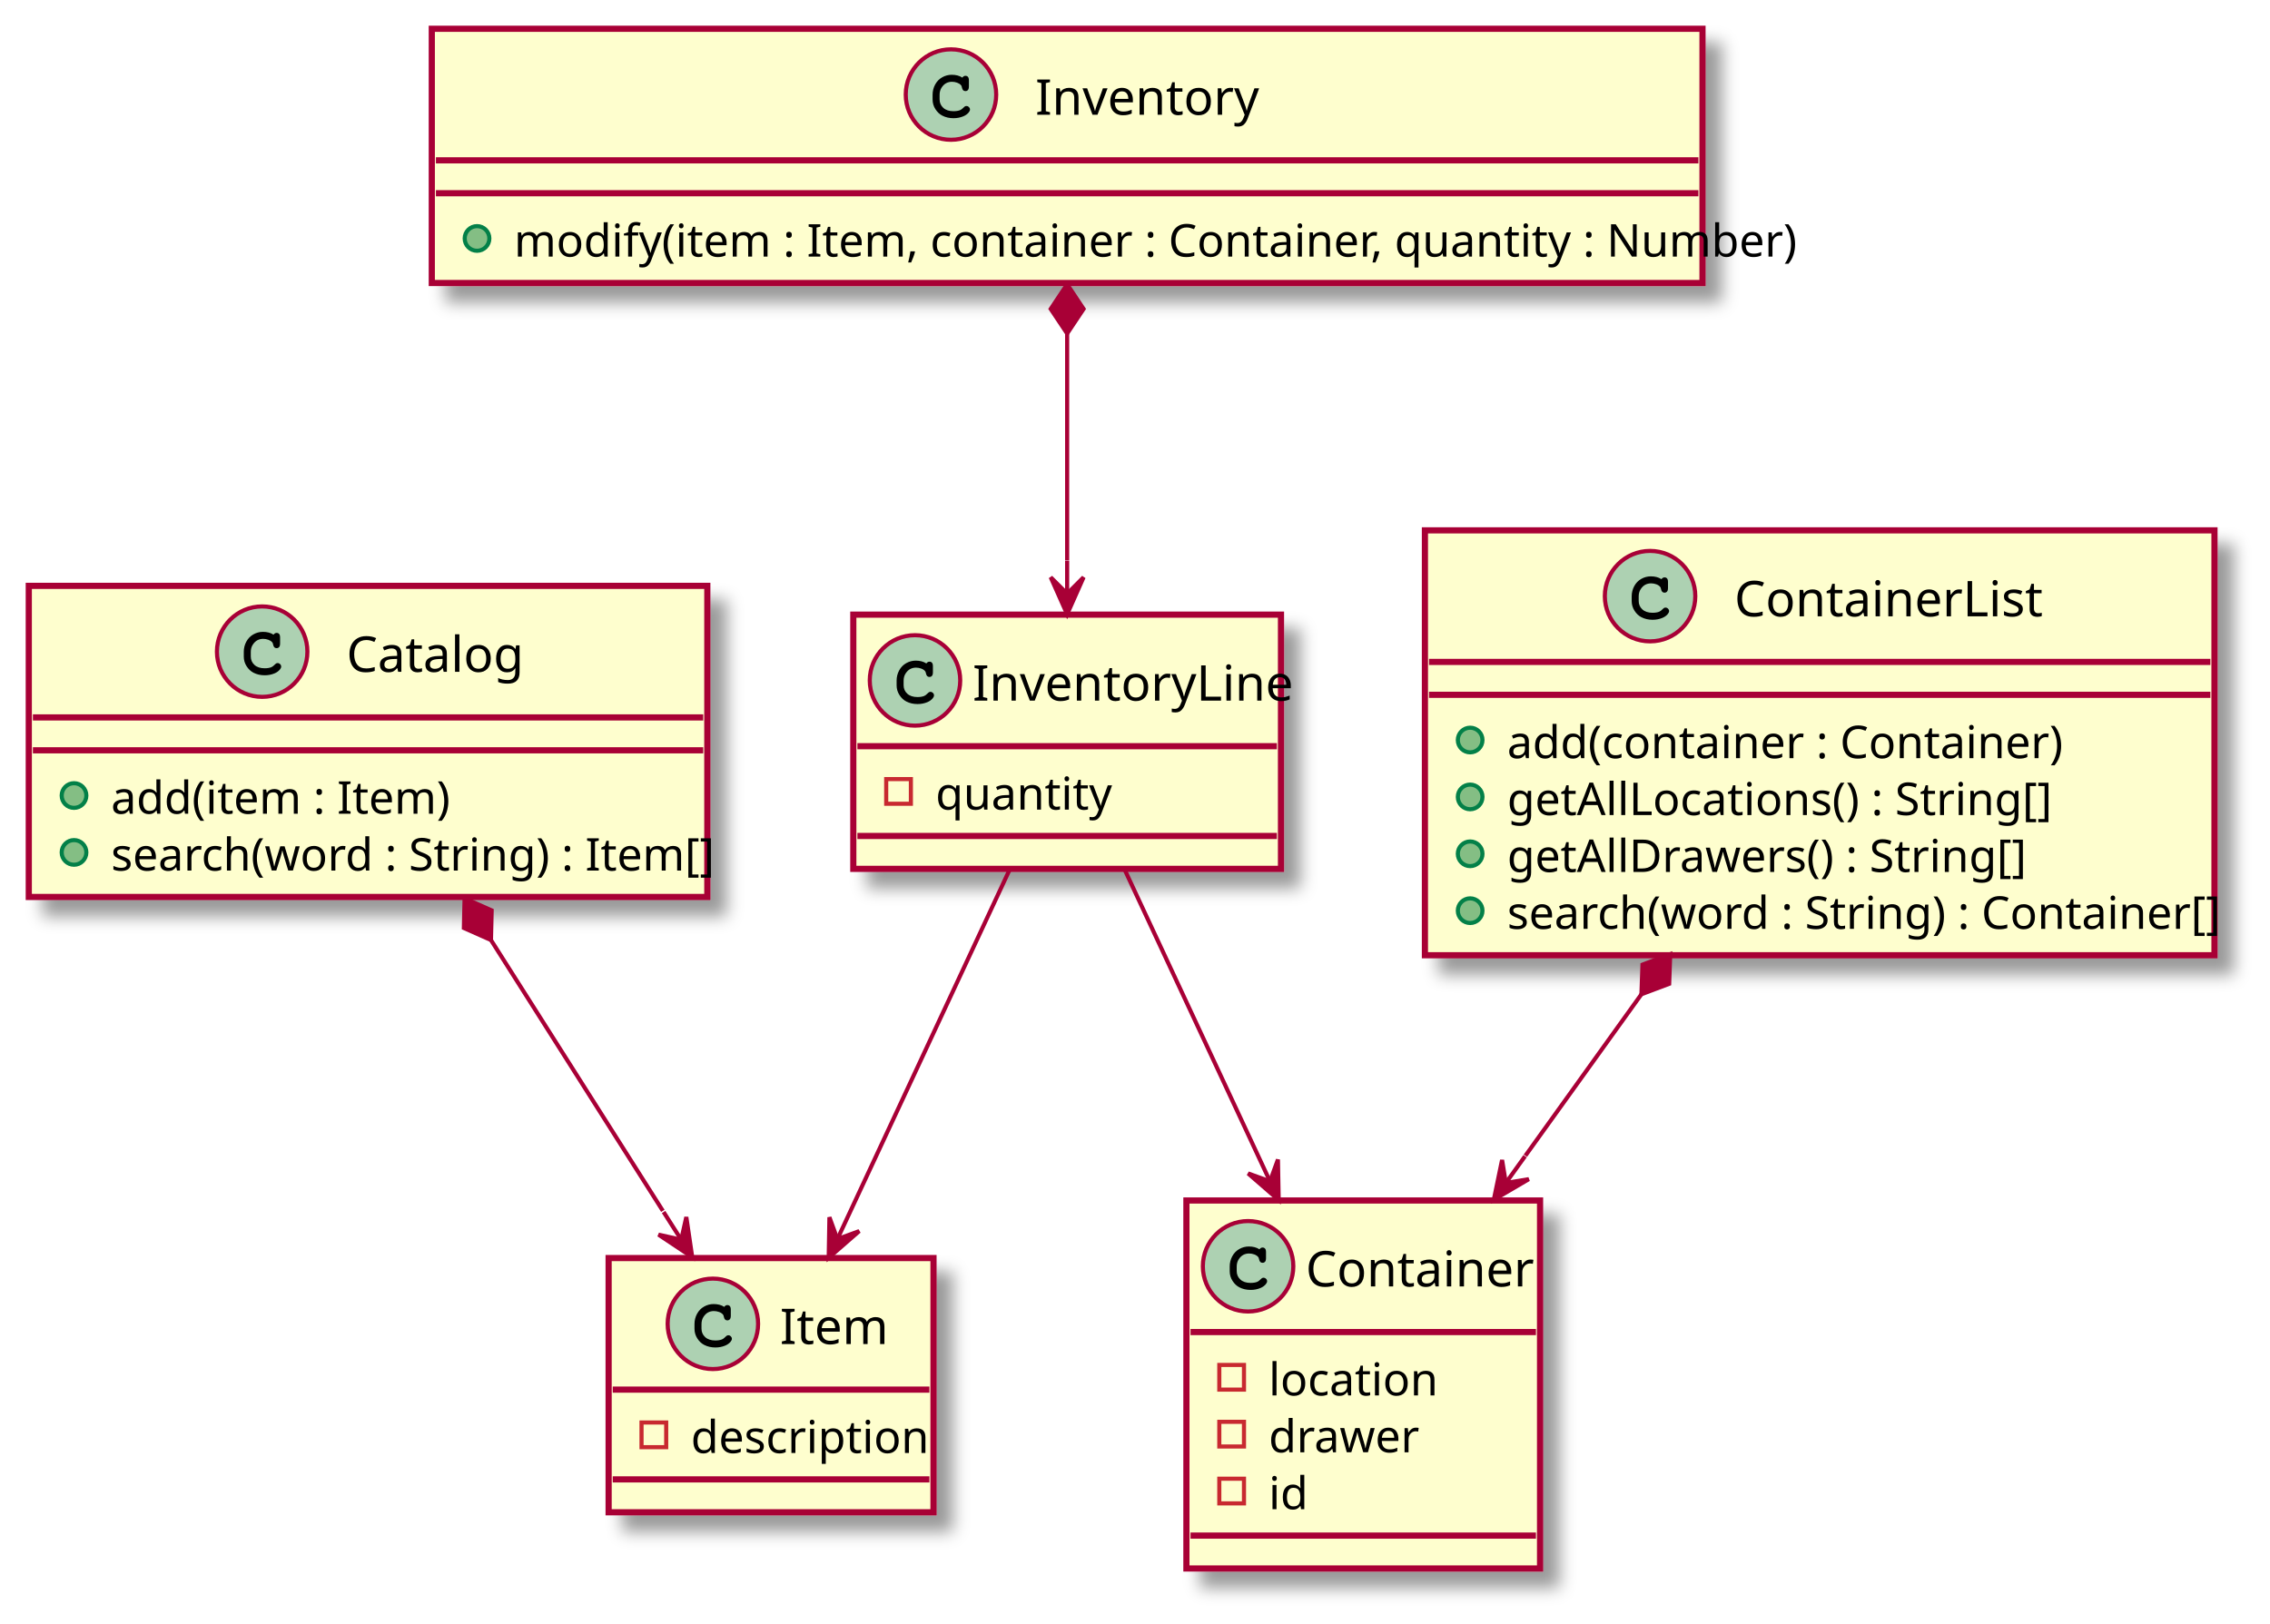
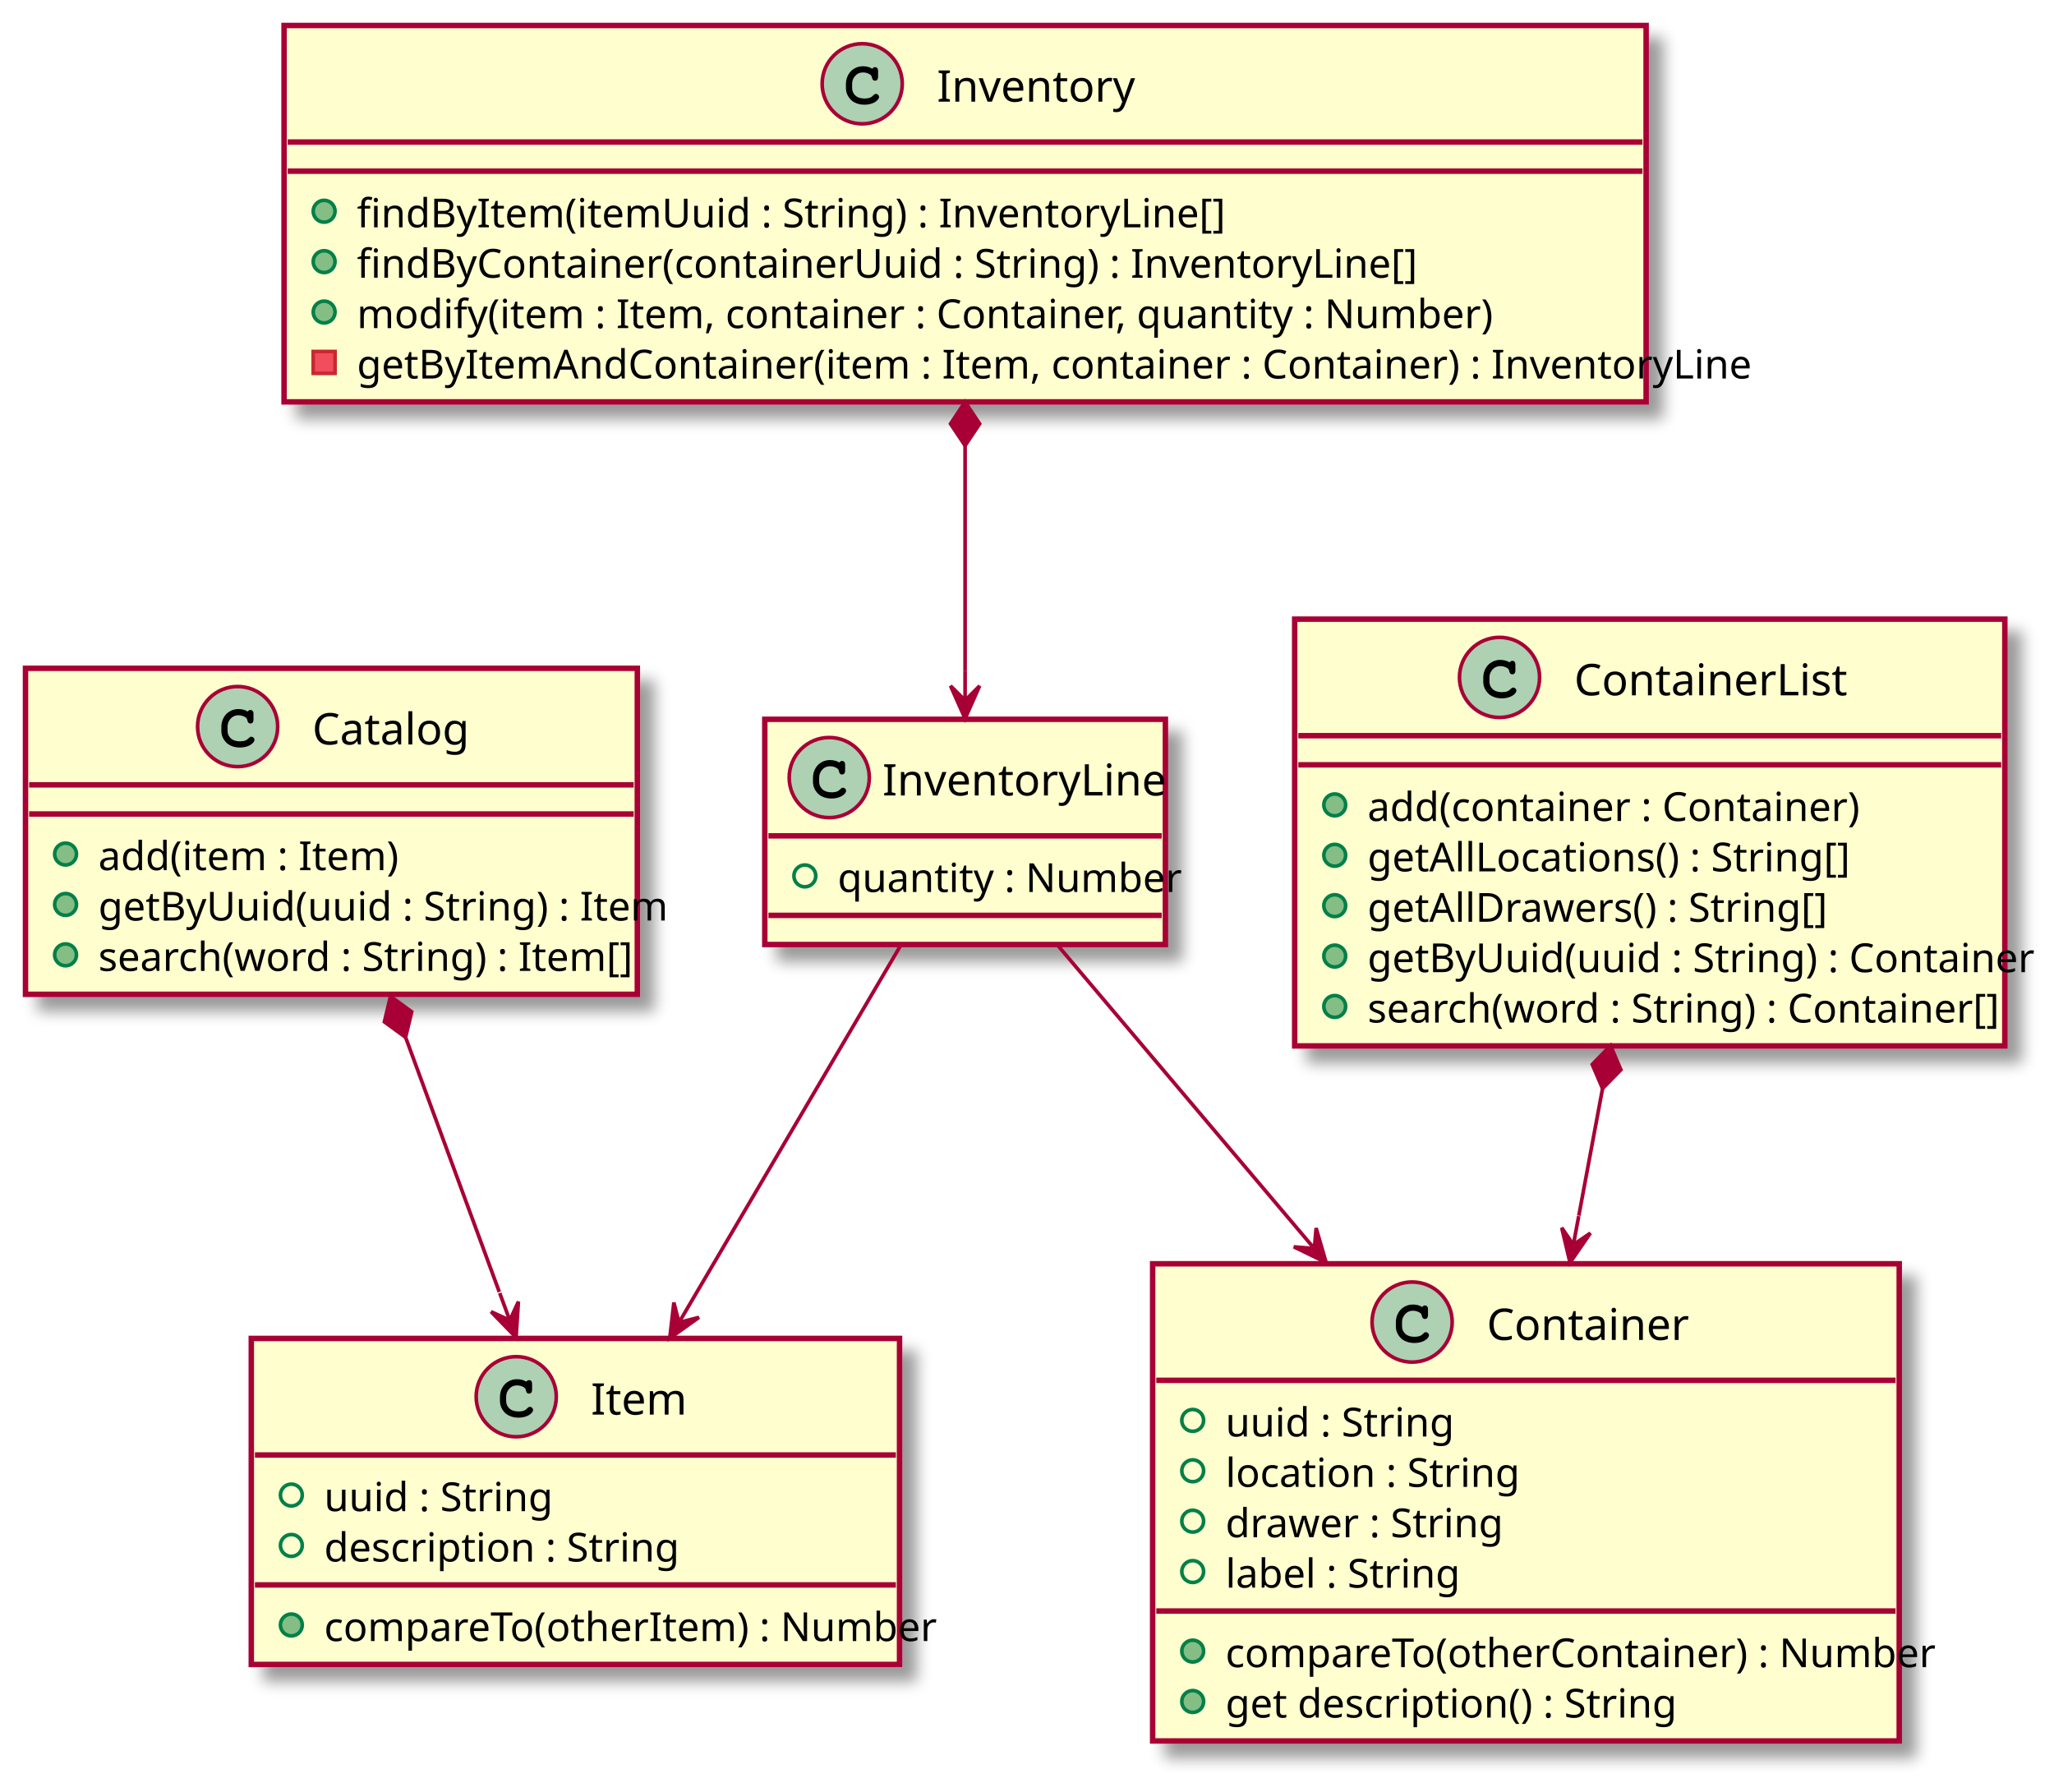
- <svg xmlns="http://www.w3.org/2000/svg" contentScriptType="application/ecmascript" contentStyleType="text/css" height="395px" preserveAspectRatio="none" style="width:552px;height:395px;" version="1.1" viewBox="0 0 552 395" width="552px" zoomAndPan="magnify">
+ <svg xmlns="http://www.w3.org/2000/svg" contentScriptType="application/ecmascript" contentStyleType="text/css" height="492px" preserveAspectRatio="none" style="width:564px;height:492px;" version="1.1" viewBox="0 0 564 492" width="564px" zoomAndPan="magnify">
  <defs>
-     <filter height="300%" id="fr9d046xtmn93" width="300%" x="-1" y="-1">
+     <filter height="300%" id="fof6gzad109lg" width="300%" x="-1" y="-1">
      <feGaussianBlur result="blurOut" stdDeviation="2.0" />
      <feColorMatrix in="blurOut" result="blurOut2" type="matrix" values="0 0 0 0 0 0 0 0 0 0 0 0 0 0 0 0 0 0 .4 0" />
      <feOffset dx="4.0" dy="4.0" in="blurOut2" result="blurOut3" />
      <feBlend in="SourceGraphic" in2="blurOut3" mode="normal" />
    </filter>
  </defs>
  <g>
-     <rect codeLine="1" fill="#FEFECE" filter="url(#fr9d046xtmn93)" height="75.672" id="Catalog" style="stroke:#A80036;stroke-width:1.5;" width="165" x="7" y="142.5" />
-     <ellipse cx="63.75" cy="158.5" fill="#ADD1B2" rx="11" ry="11" style="stroke:#A80036;stroke-width:1.0;" />
-     <path d="M66.516,154.375 Q66.672,154.156 66.859,154.047 Q67.047,153.938 67.266,153.938 Q67.641,153.938 67.875,154.195 Q68.109,154.453 68.109,155.062 L68.109,156.516 Q68.109,157.125 67.875,157.391 Q67.641,157.656 67.266,157.656 Q66.922,157.656 66.719,157.453 Q66.516,157.266 66.406,156.75 Q66.359,156.391 66.172,156.203 Q65.844,155.828 65.234,155.609 Q64.625,155.391 64,155.391 Q63.234,155.391 62.602,155.719 Q61.969,156.047 61.477,156.797 Q60.984,157.547 60.984,158.578 L60.984,159.672 Q60.984,160.906 61.875,161.727 Q62.766,162.547 64.359,162.547 Q65.297,162.547 65.953,162.297 Q66.344,162.141 66.766,161.703 Q67.031,161.438 67.18,161.359 Q67.328,161.281 67.531,161.281 Q67.859,161.281 68.117,161.539 Q68.375,161.797 68.375,162.141 Q68.375,162.484 68.031,162.891 Q67.531,163.469 66.734,163.797 Q65.656,164.25 64.359,164.25 Q62.844,164.25 61.641,163.625 Q60.656,163.125 59.969,162.055 Q59.281,160.984 59.281,159.703 L59.281,158.547 Q59.281,157.219 59.898,156.07 Q60.516,154.922 61.609,154.305 Q62.703,153.688 63.938,153.688 Q64.672,153.688 65.32,153.852 Q65.969,154.016 66.516,154.375 Z " fill="#000000" />
-     <text fill="#000000" font-family="sans-serif" font-size="12" lengthAdjust="spacingAndGlyphs" textLength="43" x="84.25" y="163.41">Catalog</text>
-     <line style="stroke:#A80036;stroke-width:1.5;" x1="8" x2="171" y1="174.5" y2="174.5" />
-     <line style="stroke:#A80036;stroke-width:1.5;" x1="8" x2="171" y1="182.5" y2="182.5" />
-     <ellipse cx="18" cy="193.5" fill="#84BE84" rx="3" ry="3" style="stroke:#038048;stroke-width:1.0;" />
-     <text fill="#000000" font-family="sans-serif" font-size="11" lengthAdjust="spacingAndGlyphs" textLength="73" x="27" y="197.919">add(item : Item)</text>
-     <ellipse cx="18" cy="207.336" fill="#84BE84" rx="3" ry="3" style="stroke:#038048;stroke-width:1.0;" />
-     <text fill="#000000" font-family="sans-serif" font-size="11" lengthAdjust="spacingAndGlyphs" textLength="139" x="27" y="211.755">search(word : String) : Item[]</text>
-     <rect codeLine="5" fill="#FEFECE" filter="url(#fr9d046xtmn93)" height="61.836" id="Item" style="stroke:#A80036;stroke-width:1.5;" width="79" x="148" y="306" />
-     <ellipse cx="173.35" cy="322" fill="#ADD1B2" rx="11" ry="11" style="stroke:#A80036;stroke-width:1.0;" />
-     <path d="M176.116,317.875 Q176.272,317.656 176.459,317.547 Q176.647,317.438 176.866,317.438 Q177.241,317.438 177.475,317.695 Q177.709,317.953 177.709,318.562 L177.709,320.016 Q177.709,320.625 177.475,320.891 Q177.241,321.156 176.866,321.156 Q176.522,321.156 176.319,320.953 Q176.116,320.766 176.006,320.25 Q175.959,319.891 175.772,319.703 Q175.444,319.328 174.834,319.109 Q174.225,318.891 173.6,318.891 Q172.834,318.891 172.202,319.219 Q171.569,319.547 171.077,320.297 Q170.584,321.047 170.584,322.078 L170.584,323.172 Q170.584,324.406 171.475,325.227 Q172.366,326.047 173.959,326.047 Q174.897,326.047 175.553,325.797 Q175.944,325.641 176.366,325.203 Q176.631,324.938 176.78,324.859 Q176.928,324.781 177.131,324.781 Q177.459,324.781 177.717,325.039 Q177.975,325.297 177.975,325.641 Q177.975,325.984 177.631,326.391 Q177.131,326.969 176.334,327.297 Q175.256,327.75 173.959,327.75 Q172.444,327.75 171.241,327.125 Q170.256,326.625 169.569,325.555 Q168.881,324.484 168.881,323.203 L168.881,322.047 Q168.881,320.719 169.498,319.57 Q170.116,318.422 171.209,317.805 Q172.303,317.188 173.537,317.188 Q174.272,317.188 174.92,317.352 Q175.569,317.516 176.116,317.875 Z " fill="#000000" />
-     <text fill="#000000" font-family="sans-serif" font-size="12" lengthAdjust="spacingAndGlyphs" textLength="24" x="189.65" y="326.91">Item</text>
-     <line style="stroke:#A80036;stroke-width:1.5;" x1="149" x2="226" y1="338" y2="338" />
-     <rect fill="none" height="6" style="stroke:#C82930;stroke-width:1.0;" width="6" x="156" y="346" />
-     <text fill="#000000" font-family="sans-serif" font-size="11" lengthAdjust="spacingAndGlyphs" textLength="53" x="168" y="353.419">description</text>
-     <line style="stroke:#A80036;stroke-width:1.5;" x1="149" x2="226" y1="359.836" y2="359.836" />
-     <rect codeLine="8" fill="#FEFECE" filter="url(#fr9d046xtmn93)" height="103.344" id="ContainerList" style="stroke:#A80036;stroke-width:1.5;" width="192" x="346.5" y="129" />
-     <ellipse cx="401.25" cy="145" fill="#ADD1B2" rx="11" ry="11" style="stroke:#A80036;stroke-width:1.0;" />
-     <path d="M404.016,140.875 Q404.172,140.656 404.359,140.547 Q404.547,140.438 404.766,140.438 Q405.141,140.438 405.375,140.695 Q405.609,140.953 405.609,141.562 L405.609,143.016 Q405.609,143.625 405.375,143.891 Q405.141,144.156 404.766,144.156 Q404.422,144.156 404.219,143.953 Q404.016,143.766 403.906,143.25 Q403.859,142.891 403.672,142.703 Q403.344,142.328 402.734,142.109 Q402.125,141.891 401.5,141.891 Q400.734,141.891 400.102,142.219 Q399.469,142.547 398.977,143.297 Q398.484,144.047 398.484,145.078 L398.484,146.172 Q398.484,147.406 399.375,148.227 Q400.266,149.047 401.859,149.047 Q402.797,149.047 403.453,148.797 Q403.844,148.641 404.266,148.203 Q404.531,147.938 404.68,147.859 Q404.828,147.781 405.031,147.781 Q405.359,147.781 405.617,148.039 Q405.875,148.297 405.875,148.641 Q405.875,148.984 405.531,149.391 Q405.031,149.969 404.234,150.297 Q403.156,150.75 401.859,150.75 Q400.344,150.75 399.141,150.125 Q398.156,149.625 397.469,148.555 Q396.781,147.484 396.781,146.203 L396.781,145.047 Q396.781,143.719 397.398,142.57 Q398.016,141.422 399.109,140.805 Q400.203,140.188 401.438,140.188 Q402.172,140.188 402.82,140.352 Q403.469,140.516 404.016,140.875 Z " fill="#000000" />
-     <text fill="#000000" font-family="sans-serif" font-size="12" lengthAdjust="spacingAndGlyphs" textLength="74" x="421.75" y="149.91">ContainerList</text>
-     <line style="stroke:#A80036;stroke-width:1.5;" x1="347.5" x2="537.5" y1="161" y2="161" />
-     <line style="stroke:#A80036;stroke-width:1.5;" x1="347.5" x2="537.5" y1="169" y2="169" />
-     <ellipse cx="357.5" cy="180" fill="#84BE84" rx="3" ry="3" style="stroke:#038048;stroke-width:1.0;" />
-     <text fill="#000000" font-family="sans-serif" font-size="11" lengthAdjust="spacingAndGlyphs" textLength="126" x="366.5" y="184.419">add(container : Container)</text>
-     <ellipse cx="357.5" cy="193.836" fill="#84BE84" rx="3" ry="3" style="stroke:#038048;stroke-width:1.0;" />
-     <text fill="#000000" font-family="sans-serif" font-size="11" lengthAdjust="spacingAndGlyphs" textLength="125" x="366.5" y="198.255">getAllLocations() : String[]</text>
-     <ellipse cx="357.5" cy="207.672" fill="#84BE84" rx="3" ry="3" style="stroke:#038048;stroke-width:1.0;" />
-     <text fill="#000000" font-family="sans-serif" font-size="11" lengthAdjust="spacingAndGlyphs" textLength="121" x="366.5" y="212.091">getAllDrawers() : String[]</text>
-     <ellipse cx="357.5" cy="221.508" fill="#84BE84" rx="3" ry="3" style="stroke:#038048;stroke-width:1.0;" />
-     <text fill="#000000" font-family="sans-serif" font-size="11" lengthAdjust="spacingAndGlyphs" textLength="166" x="366.5" y="225.927">search(word : String) : Container[]</text>
-     <rect codeLine="14" fill="#FEFECE" filter="url(#fr9d046xtmn93)" height="89.508" id="Container" style="stroke:#A80036;stroke-width:1.5;" width="86" x="288.5" y="292" />
-     <ellipse cx="303.5" cy="308" fill="#ADD1B2" rx="11" ry="11" style="stroke:#A80036;stroke-width:1.0;" />
-     <path d="M306.266,303.875 Q306.422,303.656 306.609,303.547 Q306.797,303.438 307.016,303.438 Q307.391,303.438 307.625,303.695 Q307.859,303.953 307.859,304.562 L307.859,306.016 Q307.859,306.625 307.625,306.891 Q307.391,307.156 307.016,307.156 Q306.672,307.156 306.469,306.953 Q306.266,306.766 306.156,306.25 Q306.109,305.891 305.922,305.703 Q305.594,305.328 304.984,305.109 Q304.375,304.891 303.75,304.891 Q302.984,304.891 302.352,305.219 Q301.719,305.547 301.227,306.297 Q300.734,307.047 300.734,308.078 L300.734,309.172 Q300.734,310.406 301.625,311.227 Q302.516,312.047 304.109,312.047 Q305.047,312.047 305.703,311.797 Q306.094,311.641 306.516,311.203 Q306.781,310.938 306.93,310.859 Q307.078,310.781 307.281,310.781 Q307.609,310.781 307.867,311.039 Q308.125,311.297 308.125,311.641 Q308.125,311.984 307.781,312.391 Q307.281,312.969 306.484,313.297 Q305.406,313.75 304.109,313.75 Q302.594,313.75 301.391,313.125 Q300.406,312.625 299.719,311.555 Q299.031,310.484 299.031,309.203 L299.031,308.047 Q299.031,306.719 299.648,305.57 Q300.266,304.422 301.359,303.805 Q302.453,303.188 303.688,303.188 Q304.422,303.188 305.07,303.352 Q305.719,303.516 306.266,303.875 Z " fill="#000000" />
-     <text fill="#000000" font-family="sans-serif" font-size="12" lengthAdjust="spacingAndGlyphs" textLength="54" x="317.5" y="312.91">Container</text>
-     <line style="stroke:#A80036;stroke-width:1.5;" x1="289.5" x2="373.5" y1="324" y2="324" />
-     <rect fill="none" height="6" style="stroke:#C82930;stroke-width:1.0;" width="6" x="296.5" y="332" />
-     <text fill="#000000" font-family="sans-serif" font-size="11" lengthAdjust="spacingAndGlyphs" textLength="37" x="308.5" y="339.419">location</text>
-     <rect fill="none" height="6" style="stroke:#C82930;stroke-width:1.0;" width="6" x="296.5" y="345.836" />
-     <text fill="#000000" font-family="sans-serif" font-size="11" lengthAdjust="spacingAndGlyphs" textLength="36" x="308.5" y="353.255">drawer</text>
-     <rect fill="none" height="6" style="stroke:#C82930;stroke-width:1.0;" width="6" x="296.5" y="359.672" />
-     <text fill="#000000" font-family="sans-serif" font-size="11" lengthAdjust="spacingAndGlyphs" textLength="8" x="308.5" y="367.091">id</text>
-     <line style="stroke:#A80036;stroke-width:1.5;" x1="289.5" x2="373.5" y1="373.508" y2="373.508" />
-     <rect codeLine="19" fill="#FEFECE" filter="url(#fr9d046xtmn93)" height="61.836" id="Inventory" style="stroke:#A80036;stroke-width:1.5;" width="309" x="105" y="7" />
-     <ellipse cx="231.25" cy="23" fill="#ADD1B2" rx="11" ry="11" style="stroke:#A80036;stroke-width:1.0;" />
-     <path d="M234.016,18.875 Q234.172,18.656 234.359,18.547 Q234.547,18.438 234.766,18.438 Q235.141,18.438 235.375,18.695 Q235.609,18.953 235.609,19.562 L235.609,21.016 Q235.609,21.625 235.375,21.891 Q235.141,22.156 234.766,22.156 Q234.422,22.156 234.219,21.953 Q234.016,21.766 233.906,21.25 Q233.859,20.891 233.672,20.703 Q233.344,20.328 232.734,20.109 Q232.125,19.891 231.5,19.891 Q230.734,19.891 230.102,20.219 Q229.469,20.547 228.977,21.297 Q228.484,22.047 228.484,23.078 L228.484,24.172 Q228.484,25.406 229.375,26.227 Q230.266,27.047 231.859,27.047 Q232.797,27.047 233.453,26.797 Q233.844,26.641 234.266,26.203 Q234.531,25.938 234.68,25.859 Q234.828,25.781 235.031,25.781 Q235.359,25.781 235.617,26.039 Q235.875,26.297 235.875,26.641 Q235.875,26.984 235.531,27.391 Q235.031,27.969 234.234,28.297 Q233.156,28.75 231.859,28.75 Q230.344,28.75 229.141,28.125 Q228.156,27.625 227.469,26.555 Q226.781,25.484 226.781,24.203 L226.781,23.047 Q226.781,21.719 227.398,20.57 Q228.016,19.422 229.109,18.805 Q230.203,18.188 231.438,18.188 Q232.172,18.188 232.82,18.352 Q233.469,18.516 234.016,18.875 Z " fill="#000000" />
-     <text fill="#000000" font-family="sans-serif" font-size="12" lengthAdjust="spacingAndGlyphs" textLength="48" x="251.75" y="27.91">Inventory</text>
-     <line style="stroke:#A80036;stroke-width:1.5;" x1="106" x2="413" y1="39" y2="39" />
-     <line style="stroke:#A80036;stroke-width:1.5;" x1="106" x2="413" y1="47" y2="47" />
-     <ellipse cx="116" cy="58" fill="#84BE84" rx="3" ry="3" style="stroke:#038048;stroke-width:1.0;" />
-     <text fill="#000000" font-family="sans-serif" font-size="11" lengthAdjust="spacingAndGlyphs" textLength="283" x="125" y="62.419">modify(item : Item, container : Container, quantity : Number)</text>
-     <rect codeLine="22" fill="#FEFECE" filter="url(#fr9d046xtmn93)" height="61.836" id="InventoryLine" style="stroke:#A80036;stroke-width:1.5;" width="104" x="207.5" y="149.5" />
-     <ellipse cx="222.5" cy="165.5" fill="#ADD1B2" rx="11" ry="11" style="stroke:#A80036;stroke-width:1.0;" />
-     <path d="M225.266,161.375 Q225.422,161.156 225.609,161.047 Q225.797,160.938 226.016,160.938 Q226.391,160.938 226.625,161.195 Q226.859,161.453 226.859,162.062 L226.859,163.516 Q226.859,164.125 226.625,164.391 Q226.391,164.656 226.016,164.656 Q225.672,164.656 225.469,164.453 Q225.266,164.266 225.156,163.75 Q225.109,163.391 224.922,163.203 Q224.594,162.828 223.984,162.609 Q223.375,162.391 222.75,162.391 Q221.984,162.391 221.352,162.719 Q220.719,163.047 220.227,163.797 Q219.734,164.547 219.734,165.578 L219.734,166.672 Q219.734,167.906 220.625,168.727 Q221.516,169.547 223.109,169.547 Q224.047,169.547 224.703,169.297 Q225.094,169.141 225.516,168.703 Q225.781,168.438 225.93,168.359 Q226.078,168.281 226.281,168.281 Q226.609,168.281 226.867,168.539 Q227.125,168.797 227.125,169.141 Q227.125,169.484 226.781,169.891 Q226.281,170.469 225.484,170.797 Q224.406,171.25 223.109,171.25 Q221.594,171.25 220.391,170.625 Q219.406,170.125 218.719,169.055 Q218.031,167.984 218.031,166.703 L218.031,165.547 Q218.031,164.219 218.648,163.07 Q219.266,161.922 220.359,161.305 Q221.453,160.688 222.688,160.688 Q223.422,160.688 224.07,160.852 Q224.719,161.016 225.266,161.375 Z " fill="#000000" />
-     <text fill="#000000" font-family="sans-serif" font-size="12" lengthAdjust="spacingAndGlyphs" textLength="72" x="236.5" y="170.41">InventoryLine</text>
-     <line style="stroke:#A80036;stroke-width:1.5;" x1="208.5" x2="310.5" y1="181.5" y2="181.5" />
-     <rect fill="none" height="6" style="stroke:#C82930;stroke-width:1.0;" width="6" x="215.5" y="189.5" />
-     <text fill="#000000" font-family="sans-serif" font-size="11" lengthAdjust="spacingAndGlyphs" textLength="38" x="227.5" y="196.919">quantity</text>
-     <line style="stroke:#A80036;stroke-width:1.5;" x1="208.5" x2="310.5" y1="203.336" y2="203.336" />
-     <path codeLine="26" d="M119.39,228.648 C119.39,228.648 148.49,274.51 161.19,294.52 " fill="none" id="Catalog-Item" style="stroke:#A80036;stroke-width:1.0;" />
-     <polygon fill="#A80036" points="168.33,305.77,166.894,296.026,165.655,301.546,160.135,300.307,168.33,305.77" style="stroke:#A80036;stroke-width:1.0;" />
-     <line style="stroke:#A80036;stroke-width:1.0;" x1="165.655" x2="161.365" y1="301.546" y2="294.795" />
-     <polygon fill="#A80036" points="112.97,218.51,112.801,225.719,119.39,228.648,119.559,221.439,112.97,218.51" style="stroke:#A80036;stroke-width:1.0;" />
-     <path codeLine="27" d="M399.148,241.835 C399.148,241.835 379.87,268.67 370.93,281.11 " fill="none" id="ContainerList-Container" style="stroke:#A80036;stroke-width:1.0;" />
-     <polygon fill="#A80036" points="363.26,291.79,371.76,286.815,366.178,287.729,365.263,282.147,363.26,291.79" style="stroke:#A80036;stroke-width:1.0;" />
-     <line style="stroke:#A80036;stroke-width:1.0;" x1="366.178" x2="370.845" y1="287.729" y2="281.235" />
-     <polygon fill="#A80036" points="406.15,232.09,399.401,234.629,399.148,241.835,405.897,239.297,406.15,232.09" style="stroke:#A80036;stroke-width:1.0;" />
-     <path codeLine="28" d="M259.5,81.14 C259.5,81.14 259.5,119.19 259.5,136.32 " fill="none" id="Inventory-InventoryLine" style="stroke:#A80036;stroke-width:1.0;" />
-     <polygon fill="#A80036" points="259.5,149.41,263.5,140.41,259.5,144.41,255.5,140.41,259.5,149.41" style="stroke:#A80036;stroke-width:1.0;" />
-     <line style="stroke:#A80036;stroke-width:1.0;" x1="259.5" x2="259.5" y1="144.41" y2="136.41" />
-     <polygon fill="#A80036" points="259.5,69.14,255.5,75.14,259.5,81.14,263.5,75.14,259.5,69.14" style="stroke:#A80036;stroke-width:1.0;" />
-     <path codeLine="29" d="M273.55,211.66 C283.57,233.15 297.25,262.51 308.81,287.3 " fill="none" id="InventoryLine-to-Container" style="stroke:#A80036;stroke-width:1.0;" />
-     <polygon fill="#A80036" points="310.94,291.88,310.757,282.033,308.825,287.349,303.508,285.417,310.94,291.88" style="stroke:#A80036;stroke-width:1.0;" />
-     <path codeLine="30" d="M245.45,211.66 C233.45,237.39 216.21,274.4 203.65,301.35 " fill="none" id="InventoryLine-to-Item" style="stroke:#A80036;stroke-width:1.0;" />
-     <polygon fill="#A80036" points="201.52,305.92,208.944,299.448,203.63,301.387,201.691,296.073,201.52,305.92" style="stroke:#A80036;stroke-width:1.0;" />
+     <rect codeLine="1" fill="#FEFECE" filter="url(#fof6gzad109lg)" height="89.508" id="Catalog" style="stroke:#A80036;stroke-width:1.5;" width="168" x="7" y="183.5" />
+     <ellipse cx="65.25" cy="199.5" fill="#ADD1B2" rx="11" ry="11" style="stroke:#A80036;stroke-width:1.0;" />
+     <path d="M68.016,195.375 Q68.172,195.156 68.359,195.047 Q68.547,194.938 68.766,194.938 Q69.141,194.938 69.375,195.195 Q69.609,195.453 69.609,196.062 L69.609,197.516 Q69.609,198.125 69.375,198.391 Q69.141,198.656 68.766,198.656 Q68.422,198.656 68.219,198.453 Q68.016,198.266 67.906,197.75 Q67.859,197.391 67.672,197.203 Q67.344,196.828 66.734,196.609 Q66.125,196.391 65.5,196.391 Q64.734,196.391 64.102,196.719 Q63.469,197.047 62.977,197.797 Q62.484,198.547 62.484,199.578 L62.484,200.672 Q62.484,201.906 63.375,202.727 Q64.266,203.547 65.859,203.547 Q66.797,203.547 67.453,203.297 Q67.844,203.141 68.266,202.703 Q68.531,202.438 68.68,202.359 Q68.828,202.281 69.031,202.281 Q69.359,202.281 69.617,202.539 Q69.875,202.797 69.875,203.141 Q69.875,203.484 69.531,203.891 Q69.031,204.469 68.234,204.797 Q67.156,205.25 65.859,205.25 Q64.344,205.25 63.141,204.625 Q62.156,204.125 61.469,203.055 Q60.781,201.984 60.781,200.703 L60.781,199.547 Q60.781,198.219 61.398,197.07 Q62.016,195.922 63.109,195.305 Q64.203,194.688 65.438,194.688 Q66.172,194.688 66.82,194.852 Q67.469,195.016 68.016,195.375 Z " fill="#000000" />
+     <text fill="#000000" font-family="sans-serif" font-size="12" lengthAdjust="spacingAndGlyphs" textLength="43" x="85.75" y="204.41">Catalog</text>
+     <line style="stroke:#A80036;stroke-width:1.5;" x1="8" x2="174" y1="215.5" y2="215.5" />
+     <line style="stroke:#A80036;stroke-width:1.5;" x1="8" x2="174" y1="223.5" y2="223.5" />
+     <ellipse cx="18" cy="234.5" fill="#84BE84" rx="3" ry="3" style="stroke:#038048;stroke-width:1.0;" />
+     <text fill="#000000" font-family="sans-serif" font-size="11" lengthAdjust="spacingAndGlyphs" textLength="73" x="27" y="238.919">add(item : Item)</text>
+     <ellipse cx="18" cy="248.336" fill="#84BE84" rx="3" ry="3" style="stroke:#038048;stroke-width:1.0;" />
+     <text fill="#000000" font-family="sans-serif" font-size="11" lengthAdjust="spacingAndGlyphs" textLength="142" x="27" y="252.755">getByUuid(uuid : String) : Item</text>
+     <ellipse cx="18" cy="262.172" fill="#84BE84" rx="3" ry="3" style="stroke:#038048;stroke-width:1.0;" />
+     <text fill="#000000" font-family="sans-serif" font-size="11" lengthAdjust="spacingAndGlyphs" textLength="139" x="27" y="266.591">search(word : String) : Item[]</text>
+     <rect codeLine="6" fill="#FEFECE" filter="url(#fof6gzad109lg)" height="89.508" id="Item" style="stroke:#A80036;stroke-width:1.5;" width="178" x="69" y="367.5" />
+     <ellipse cx="141.75" cy="383.5" fill="#ADD1B2" rx="11" ry="11" style="stroke:#A80036;stroke-width:1.0;" />
+     <path d="M144.516,379.375 Q144.672,379.156 144.859,379.047 Q145.047,378.938 145.266,378.938 Q145.641,378.938 145.875,379.195 Q146.109,379.453 146.109,380.062 L146.109,381.516 Q146.109,382.125 145.875,382.391 Q145.641,382.656 145.266,382.656 Q144.922,382.656 144.719,382.453 Q144.516,382.266 144.406,381.75 Q144.359,381.391 144.172,381.203 Q143.844,380.828 143.234,380.609 Q142.625,380.391 142,380.391 Q141.234,380.391 140.602,380.719 Q139.969,381.047 139.477,381.797 Q138.984,382.547 138.984,383.578 L138.984,384.672 Q138.984,385.906 139.875,386.727 Q140.766,387.547 142.359,387.547 Q143.297,387.547 143.953,387.297 Q144.344,387.141 144.766,386.703 Q145.031,386.438 145.18,386.359 Q145.328,386.281 145.531,386.281 Q145.859,386.281 146.117,386.539 Q146.375,386.797 146.375,387.141 Q146.375,387.484 146.031,387.891 Q145.531,388.469 144.734,388.797 Q143.656,389.25 142.359,389.25 Q140.844,389.25 139.641,388.625 Q138.656,388.125 137.969,387.055 Q137.281,385.984 137.281,384.703 L137.281,383.547 Q137.281,382.219 137.898,381.07 Q138.516,379.922 139.609,379.305 Q140.703,378.688 141.938,378.688 Q142.672,378.688 143.32,378.852 Q143.969,379.016 144.516,379.375 Z " fill="#000000" />
+     <text fill="#000000" font-family="sans-serif" font-size="12" lengthAdjust="spacingAndGlyphs" textLength="24" x="162.25" y="388.41">Item</text>
+     <line style="stroke:#A80036;stroke-width:1.5;" x1="70" x2="246" y1="399.5" y2="399.5" />
+     <ellipse cx="80" cy="410.5" fill="none" rx="3" ry="3" style="stroke:#038048;stroke-width:1.0;" />
+     <text fill="#000000" font-family="sans-serif" font-size="11" lengthAdjust="spacingAndGlyphs" textLength="57" x="89" y="414.919">uuid : String</text>
+     <ellipse cx="80" cy="424.336" fill="none" rx="3" ry="3" style="stroke:#038048;stroke-width:1.0;" />
+     <text fill="#000000" font-family="sans-serif" font-size="11" lengthAdjust="spacingAndGlyphs" textLength="90" x="89" y="428.755">description : String</text>
+     <line style="stroke:#A80036;stroke-width:1.5;" x1="70" x2="246" y1="435.172" y2="435.172" />
+     <ellipse cx="80" cy="446.172" fill="#84BE84" rx="3" ry="3" style="stroke:#038048;stroke-width:1.0;" />
+     <text fill="#000000" font-family="sans-serif" font-size="11" lengthAdjust="spacingAndGlyphs" textLength="152" x="89" y="450.591">compareTo(otherItem) : Number</text>
+     <rect codeLine="11" fill="#FEFECE" filter="url(#fof6gzad109lg)" height="117.18" id="ContainerList" style="stroke:#A80036;stroke-width:1.5;" width="195" x="355.5" y="170" />
+     <ellipse cx="411.75" cy="186" fill="#ADD1B2" rx="11" ry="11" style="stroke:#A80036;stroke-width:1.0;" />
+     <path d="M414.516,181.875 Q414.672,181.656 414.859,181.547 Q415.047,181.438 415.266,181.438 Q415.641,181.438 415.875,181.695 Q416.109,181.953 416.109,182.562 L416.109,184.016 Q416.109,184.625 415.875,184.891 Q415.641,185.156 415.266,185.156 Q414.922,185.156 414.719,184.953 Q414.516,184.766 414.406,184.25 Q414.359,183.891 414.172,183.703 Q413.844,183.328 413.234,183.109 Q412.625,182.891 412,182.891 Q411.234,182.891 410.602,183.219 Q409.969,183.547 409.477,184.297 Q408.984,185.047 408.984,186.078 L408.984,187.172 Q408.984,188.406 409.875,189.227 Q410.766,190.047 412.359,190.047 Q413.297,190.047 413.953,189.797 Q414.344,189.641 414.766,189.203 Q415.031,188.938 415.18,188.859 Q415.328,188.781 415.531,188.781 Q415.859,188.781 416.117,189.039 Q416.375,189.297 416.375,189.641 Q416.375,189.984 416.031,190.391 Q415.531,190.969 414.734,191.297 Q413.656,191.75 412.359,191.75 Q410.844,191.75 409.641,191.125 Q408.656,190.625 407.969,189.555 Q407.281,188.484 407.281,187.203 L407.281,186.047 Q407.281,184.719 407.898,183.57 Q408.516,182.422 409.609,181.805 Q410.703,181.188 411.938,181.188 Q412.672,181.188 413.32,181.352 Q413.969,181.516 414.516,181.875 Z " fill="#000000" />
+     <text fill="#000000" font-family="sans-serif" font-size="12" lengthAdjust="spacingAndGlyphs" textLength="74" x="432.25" y="190.91">ContainerList</text>
+     <line style="stroke:#A80036;stroke-width:1.5;" x1="356.5" x2="549.5" y1="202" y2="202" />
+     <line style="stroke:#A80036;stroke-width:1.5;" x1="356.5" x2="549.5" y1="210" y2="210" />
+     <ellipse cx="366.5" cy="221" fill="#84BE84" rx="3" ry="3" style="stroke:#038048;stroke-width:1.0;" />
+     <text fill="#000000" font-family="sans-serif" font-size="11" lengthAdjust="spacingAndGlyphs" textLength="126" x="375.5" y="225.419">add(container : Container)</text>
+     <ellipse cx="366.5" cy="234.836" fill="#84BE84" rx="3" ry="3" style="stroke:#038048;stroke-width:1.0;" />
+     <text fill="#000000" font-family="sans-serif" font-size="11" lengthAdjust="spacingAndGlyphs" textLength="125" x="375.5" y="239.255">getAllLocations() : String[]</text>
+     <ellipse cx="366.5" cy="248.672" fill="#84BE84" rx="3" ry="3" style="stroke:#038048;stroke-width:1.0;" />
+     <text fill="#000000" font-family="sans-serif" font-size="11" lengthAdjust="spacingAndGlyphs" textLength="121" x="375.5" y="253.091">getAllDrawers() : String[]</text>
+     <ellipse cx="366.5" cy="262.508" fill="#84BE84" rx="3" ry="3" style="stroke:#038048;stroke-width:1.0;" />
+     <text fill="#000000" font-family="sans-serif" font-size="11" lengthAdjust="spacingAndGlyphs" textLength="169" x="375.5" y="266.927">getByUuid(uuid : String) : Container</text>
+     <ellipse cx="366.5" cy="276.344" fill="#84BE84" rx="3" ry="3" style="stroke:#038048;stroke-width:1.0;" />
+     <text fill="#000000" font-family="sans-serif" font-size="11" lengthAdjust="spacingAndGlyphs" textLength="166" x="375.5" y="280.763">search(word : String) : Container[]</text>
+     <rect codeLine="18" fill="#FEFECE" filter="url(#fof6gzad109lg)" height="131.016" id="Container" style="stroke:#A80036;stroke-width:1.5;" width="205" x="316.5" y="347" />
+     <ellipse cx="387.75" cy="363" fill="#ADD1B2" rx="11" ry="11" style="stroke:#A80036;stroke-width:1.0;" />
+     <path d="M390.516,358.875 Q390.672,358.656 390.859,358.547 Q391.047,358.438 391.266,358.438 Q391.641,358.438 391.875,358.695 Q392.109,358.953 392.109,359.562 L392.109,361.016 Q392.109,361.625 391.875,361.891 Q391.641,362.156 391.266,362.156 Q390.922,362.156 390.719,361.953 Q390.516,361.766 390.406,361.25 Q390.359,360.891 390.172,360.703 Q389.844,360.328 389.234,360.109 Q388.625,359.891 388,359.891 Q387.234,359.891 386.602,360.219 Q385.969,360.547 385.477,361.297 Q384.984,362.047 384.984,363.078 L384.984,364.172 Q384.984,365.406 385.875,366.227 Q386.766,367.047 388.359,367.047 Q389.297,367.047 389.953,366.797 Q390.344,366.641 390.766,366.203 Q391.031,365.938 391.18,365.859 Q391.328,365.781 391.531,365.781 Q391.859,365.781 392.117,366.039 Q392.375,366.297 392.375,366.641 Q392.375,366.984 392.031,367.391 Q391.531,367.969 390.734,368.297 Q389.656,368.75 388.359,368.75 Q386.844,368.75 385.641,368.125 Q384.656,367.625 383.969,366.555 Q383.281,365.484 383.281,364.203 L383.281,363.047 Q383.281,361.719 383.898,360.57 Q384.516,359.422 385.609,358.805 Q386.703,358.188 387.938,358.188 Q388.672,358.188 389.32,358.352 Q389.969,358.516 390.516,358.875 Z " fill="#000000" />
+     <text fill="#000000" font-family="sans-serif" font-size="12" lengthAdjust="spacingAndGlyphs" textLength="54" x="408.25" y="367.91">Container</text>
+     <line style="stroke:#A80036;stroke-width:1.5;" x1="317.5" x2="520.5" y1="379" y2="379" />
+     <ellipse cx="327.5" cy="390" fill="none" rx="3" ry="3" style="stroke:#038048;stroke-width:1.0;" />
+     <text fill="#000000" font-family="sans-serif" font-size="11" lengthAdjust="spacingAndGlyphs" textLength="57" x="336.5" y="394.419">uuid : String</text>
+     <ellipse cx="327.5" cy="403.836" fill="none" rx="3" ry="3" style="stroke:#038048;stroke-width:1.0;" />
+     <text fill="#000000" font-family="sans-serif" font-size="11" lengthAdjust="spacingAndGlyphs" textLength="74" x="336.5" y="408.255">location : String</text>
+     <ellipse cx="327.5" cy="417.672" fill="none" rx="3" ry="3" style="stroke:#038048;stroke-width:1.0;" />
+     <text fill="#000000" font-family="sans-serif" font-size="11" lengthAdjust="spacingAndGlyphs" textLength="73" x="336.5" y="422.091">drawer : String</text>
+     <ellipse cx="327.5" cy="431.508" fill="none" rx="3" ry="3" style="stroke:#038048;stroke-width:1.0;" />
+     <text fill="#000000" font-family="sans-serif" font-size="11" lengthAdjust="spacingAndGlyphs" textLength="59" x="336.5" y="435.927">label : String</text>
+     <line style="stroke:#A80036;stroke-width:1.5;" x1="317.5" x2="520.5" y1="442.344" y2="442.344" />
+     <ellipse cx="327.5" cy="453.344" fill="#84BE84" rx="3" ry="3" style="stroke:#038048;stroke-width:1.0;" />
+     <text fill="#000000" font-family="sans-serif" font-size="11" lengthAdjust="spacingAndGlyphs" textLength="179" x="336.5" y="457.763">compareTo(otherContainer) : Number</text>
+     <ellipse cx="327.5" cy="467.18" fill="#84BE84" rx="3" ry="3" style="stroke:#038048;stroke-width:1.0;" />
+     <text fill="#000000" font-family="sans-serif" font-size="11" lengthAdjust="spacingAndGlyphs" textLength="116" x="336.5" y="471.599">get description() : String</text>
+     <rect codeLine="26" fill="#FEFECE" filter="url(#fof6gzad109lg)" height="103.344" id="Inventory" style="stroke:#A80036;stroke-width:1.5;" width="374" x="78" y="7" />
+     <ellipse cx="236.75" cy="23" fill="#ADD1B2" rx="11" ry="11" style="stroke:#A80036;stroke-width:1.0;" />
+     <path d="M239.516,18.875 Q239.672,18.656 239.859,18.547 Q240.047,18.438 240.266,18.438 Q240.641,18.438 240.875,18.695 Q241.109,18.953 241.109,19.562 L241.109,21.016 Q241.109,21.625 240.875,21.891 Q240.641,22.156 240.266,22.156 Q239.922,22.156 239.719,21.953 Q239.516,21.766 239.406,21.25 Q239.359,20.891 239.172,20.703 Q238.844,20.328 238.234,20.109 Q237.625,19.891 237,19.891 Q236.234,19.891 235.602,20.219 Q234.969,20.547 234.477,21.297 Q233.984,22.047 233.984,23.078 L233.984,24.172 Q233.984,25.406 234.875,26.227 Q235.766,27.047 237.359,27.047 Q238.297,27.047 238.953,26.797 Q239.344,26.641 239.766,26.203 Q240.031,25.938 240.18,25.859 Q240.328,25.781 240.531,25.781 Q240.859,25.781 241.117,26.039 Q241.375,26.297 241.375,26.641 Q241.375,26.984 241.031,27.391 Q240.531,27.969 239.734,28.297 Q238.656,28.75 237.359,28.75 Q235.844,28.75 234.641,28.125 Q233.656,27.625 232.969,26.555 Q232.281,25.484 232.281,24.203 L232.281,23.047 Q232.281,21.719 232.898,20.57 Q233.516,19.422 234.609,18.805 Q235.703,18.188 236.938,18.188 Q237.672,18.188 238.32,18.352 Q238.969,18.516 239.516,18.875 Z " fill="#000000" />
+     <text fill="#000000" font-family="sans-serif" font-size="12" lengthAdjust="spacingAndGlyphs" textLength="48" x="257.25" y="27.91">Inventory</text>
+     <line style="stroke:#A80036;stroke-width:1.5;" x1="79" x2="451" y1="39" y2="39" />
+     <line style="stroke:#A80036;stroke-width:1.5;" x1="79" x2="451" y1="47" y2="47" />
+     <ellipse cx="89" cy="58" fill="#84BE84" rx="3" ry="3" style="stroke:#038048;stroke-width:1.0;" />
+     <text fill="#000000" font-family="sans-serif" font-size="11" lengthAdjust="spacingAndGlyphs" textLength="215" x="98" y="62.419">findByItem(itemUuid : String) : InventoryLine[]</text>
+     <ellipse cx="89" cy="71.836" fill="#84BE84" rx="3" ry="3" style="stroke:#038048;stroke-width:1.0;" />
+     <text fill="#000000" font-family="sans-serif" font-size="11" lengthAdjust="spacingAndGlyphs" textLength="268" x="98" y="76.255">findByContainer(containerUuid : String) : InventoryLine[]</text>
+     <ellipse cx="89" cy="85.672" fill="#84BE84" rx="3" ry="3" style="stroke:#038048;stroke-width:1.0;" />
+     <text fill="#000000" font-family="sans-serif" font-size="11" lengthAdjust="spacingAndGlyphs" textLength="283" x="98" y="90.091">modify(item : Item, container : Container, quantity : Number)</text>
+     <rect fill="#F24D5C" height="6" style="stroke:#C82930;stroke-width:1.0;" width="6" x="86" y="96.508" />
+     <text fill="#000000" font-family="sans-serif" font-size="11" lengthAdjust="spacingAndGlyphs" textLength="348" x="98" y="103.927">getByItemAndContainer(item : Item, container : Container) : InventoryLine</text>
+     <rect codeLine="32" fill="#FEFECE" filter="url(#fof6gzad109lg)" height="61.836" id="InventoryLine" style="stroke:#A80036;stroke-width:1.5;" width="110" x="210" y="197.5" />
+     <ellipse cx="227.7" cy="213.5" fill="#ADD1B2" rx="11" ry="11" style="stroke:#A80036;stroke-width:1.0;" />
+     <path d="M230.466,209.375 Q230.622,209.156 230.809,209.047 Q230.997,208.938 231.216,208.938 Q231.591,208.938 231.825,209.195 Q232.059,209.453 232.059,210.062 L232.059,211.516 Q232.059,212.125 231.825,212.391 Q231.591,212.656 231.216,212.656 Q230.872,212.656 230.669,212.453 Q230.466,212.266 230.356,211.75 Q230.309,211.391 230.122,211.203 Q229.794,210.828 229.184,210.609 Q228.575,210.391 227.95,210.391 Q227.184,210.391 226.552,210.719 Q225.919,211.047 225.427,211.797 Q224.934,212.547 224.934,213.578 L224.934,214.672 Q224.934,215.906 225.825,216.727 Q226.716,217.547 228.309,217.547 Q229.247,217.547 229.903,217.297 Q230.294,217.141 230.716,216.703 Q230.981,216.438 231.13,216.359 Q231.278,216.281 231.481,216.281 Q231.809,216.281 232.067,216.539 Q232.325,216.797 232.325,217.141 Q232.325,217.484 231.981,217.891 Q231.481,218.469 230.684,218.797 Q229.606,219.25 228.309,219.25 Q226.794,219.25 225.591,218.625 Q224.606,218.125 223.919,217.055 Q223.231,215.984 223.231,214.703 L223.231,213.547 Q223.231,212.219 223.848,211.07 Q224.466,209.922 225.559,209.305 Q226.653,208.688 227.887,208.688 Q228.622,208.688 229.27,208.852 Q229.919,209.016 230.466,209.375 Z " fill="#000000" />
+     <text fill="#000000" font-family="sans-serif" font-size="12" lengthAdjust="spacingAndGlyphs" textLength="72" x="242.3" y="218.41">InventoryLine</text>
+     <line style="stroke:#A80036;stroke-width:1.5;" x1="211" x2="319" y1="229.5" y2="229.5" />
+     <ellipse cx="221" cy="240.5" fill="none" rx="3" ry="3" style="stroke:#038048;stroke-width:1.0;" />
+     <text fill="#000000" font-family="sans-serif" font-size="11" lengthAdjust="spacingAndGlyphs" textLength="84" x="230" y="244.919">quantity : Number</text>
+     <line style="stroke:#A80036;stroke-width:1.5;" x1="211" x2="319" y1="251.336" y2="251.336" />
+     <path codeLine="36" d="M111.373,284.818 C111.373,284.818 129.04,332.84 137.1,354.73 " fill="none" id="Catalog-Item" style="stroke:#A80036;stroke-width:1.0;" />
+     <polygon fill="#A80036" points="141.7,367.22,142.348,357.392,139.975,362.527,134.84,360.153,141.7,367.22" style="stroke:#A80036;stroke-width:1.0;" />
+     <line style="stroke:#A80036;stroke-width:1.0;" x1="139.975" x2="137.21" y1="362.527" y2="355.02" />
+     <polygon fill="#A80036" points="107.22,273.56,105.543,280.574,111.373,284.818,113.049,277.805,107.22,273.56" style="stroke:#A80036;stroke-width:1.0;" />
+     <path codeLine="37" d="M440.039,298.886 C440.039,298.886 435.6,322.66 433.52,333.79 " fill="none" id="ContainerList-Container" style="stroke:#A80036;stroke-width:1.0;" />
+     <polygon fill="#A80036" points="431.11,346.69,436.693,338.576,432.027,341.775,428.829,337.109,431.11,346.69" style="stroke:#A80036;stroke-width:1.0;" />
+     <line style="stroke:#A80036;stroke-width:1.0;" x1="432.027" x2="433.495" y1="341.775" y2="333.915" />
+     <polygon fill="#A80036" points="442.24,287.09,437.207,292.255,440.039,298.886,445.072,293.722,442.24,287.09" style="stroke:#A80036;stroke-width:1.0;" />
+     <path codeLine="38" d="M265,122.36 C265,122.36 265,165.85 265,184.28 " fill="none" id="Inventory-InventoryLine" style="stroke:#A80036;stroke-width:1.0;" />
+     <polygon fill="#A80036" points="265,197.32,269,188.32,265,192.32,261,188.32,265,197.32" style="stroke:#A80036;stroke-width:1.0;" />
+     <line style="stroke:#A80036;stroke-width:1.0;" x1="265" x2="265" y1="192.32" y2="184.32" />
+     <polygon fill="#A80036" points="265,110.36,261,116.36,265,122.36,269,116.36,265,110.36" style="stroke:#A80036;stroke-width:1.0;" />
+     <path codeLine="39" d="M290.43,259.55 C309.56,282.16 336.55,314.06 360.87,342.8 " fill="none" id="InventoryLine-to-Container" style="stroke:#A80036;stroke-width:1.0;" />
+     <polygon fill="#A80036" points="364.13,346.65,361.386,337.191,360.907,342.828,355.27,342.348,364.13,346.65" style="stroke:#A80036;stroke-width:1.0;" />
+     <path codeLine="40" d="M247.33,259.55 C230.8,287.67 205.82,330.16 186.48,363.06 " fill="none" id="InventoryLine-to-Item" style="stroke:#A80036;stroke-width:1.0;" />
+     <polygon fill="#A80036" points="183.91,367.43,191.926,361.708,186.449,363.123,185.034,357.646,183.91,367.43" style="stroke:#A80036;stroke-width:1.0;" />
  </g>
</svg>
